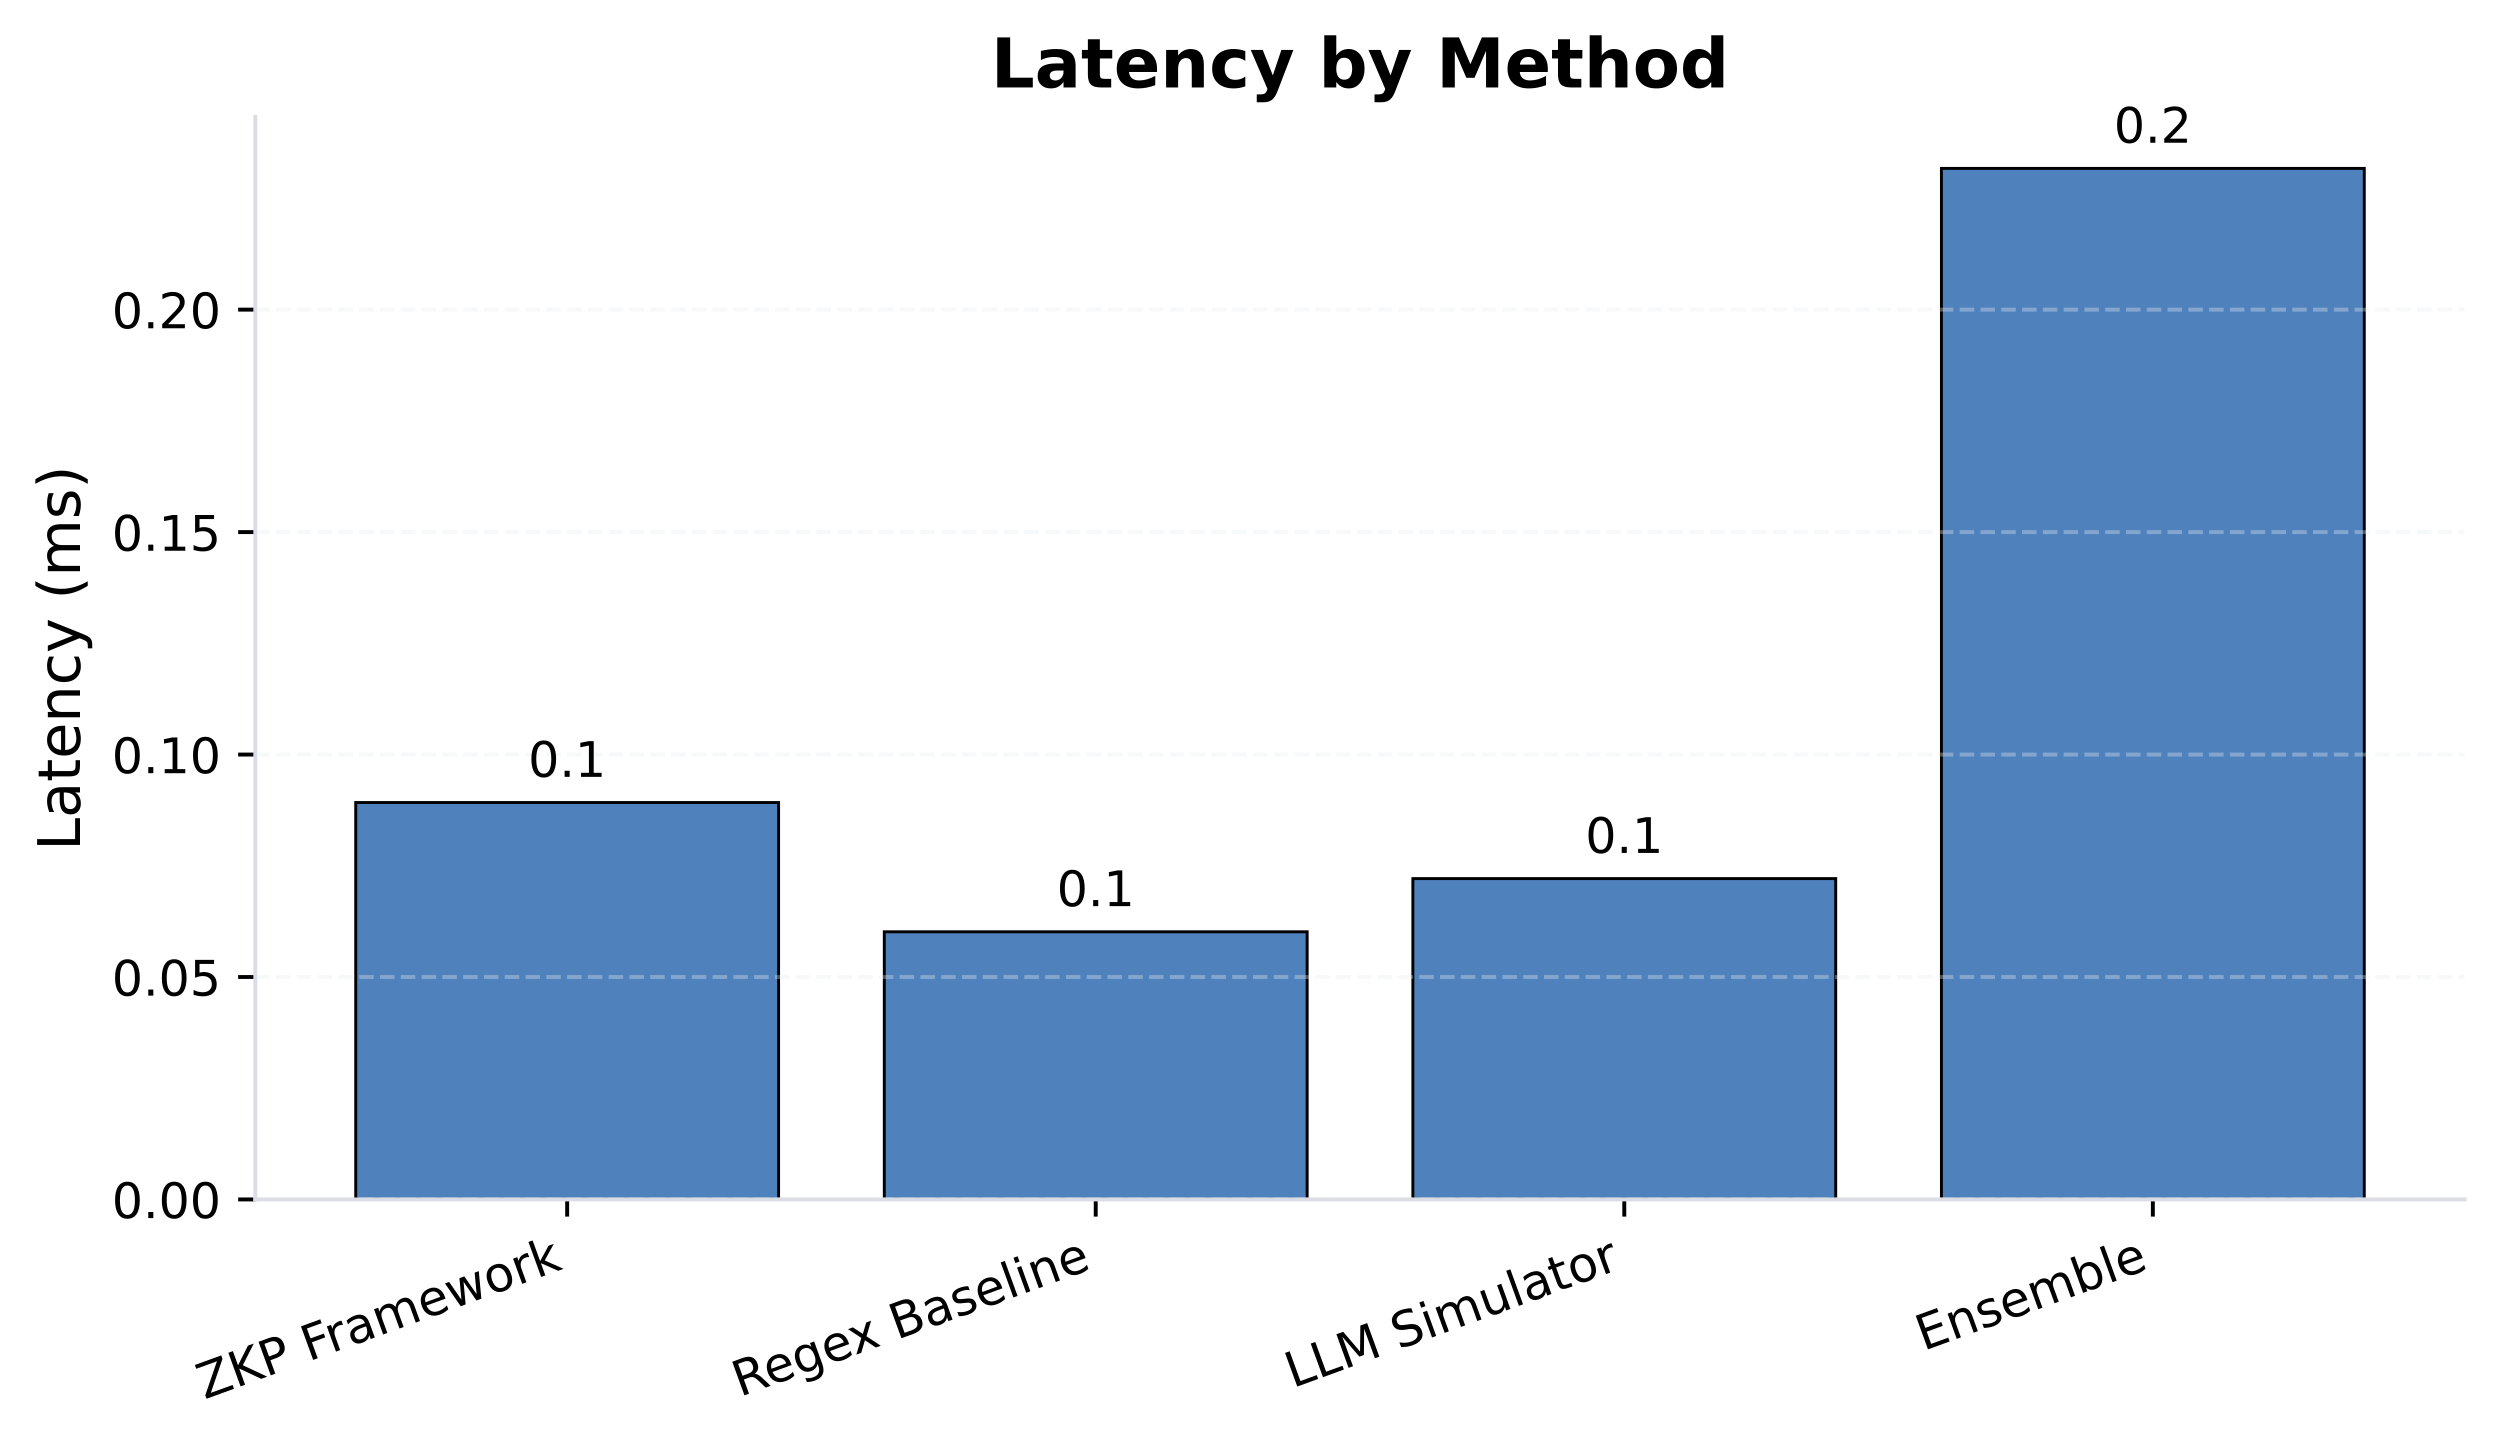
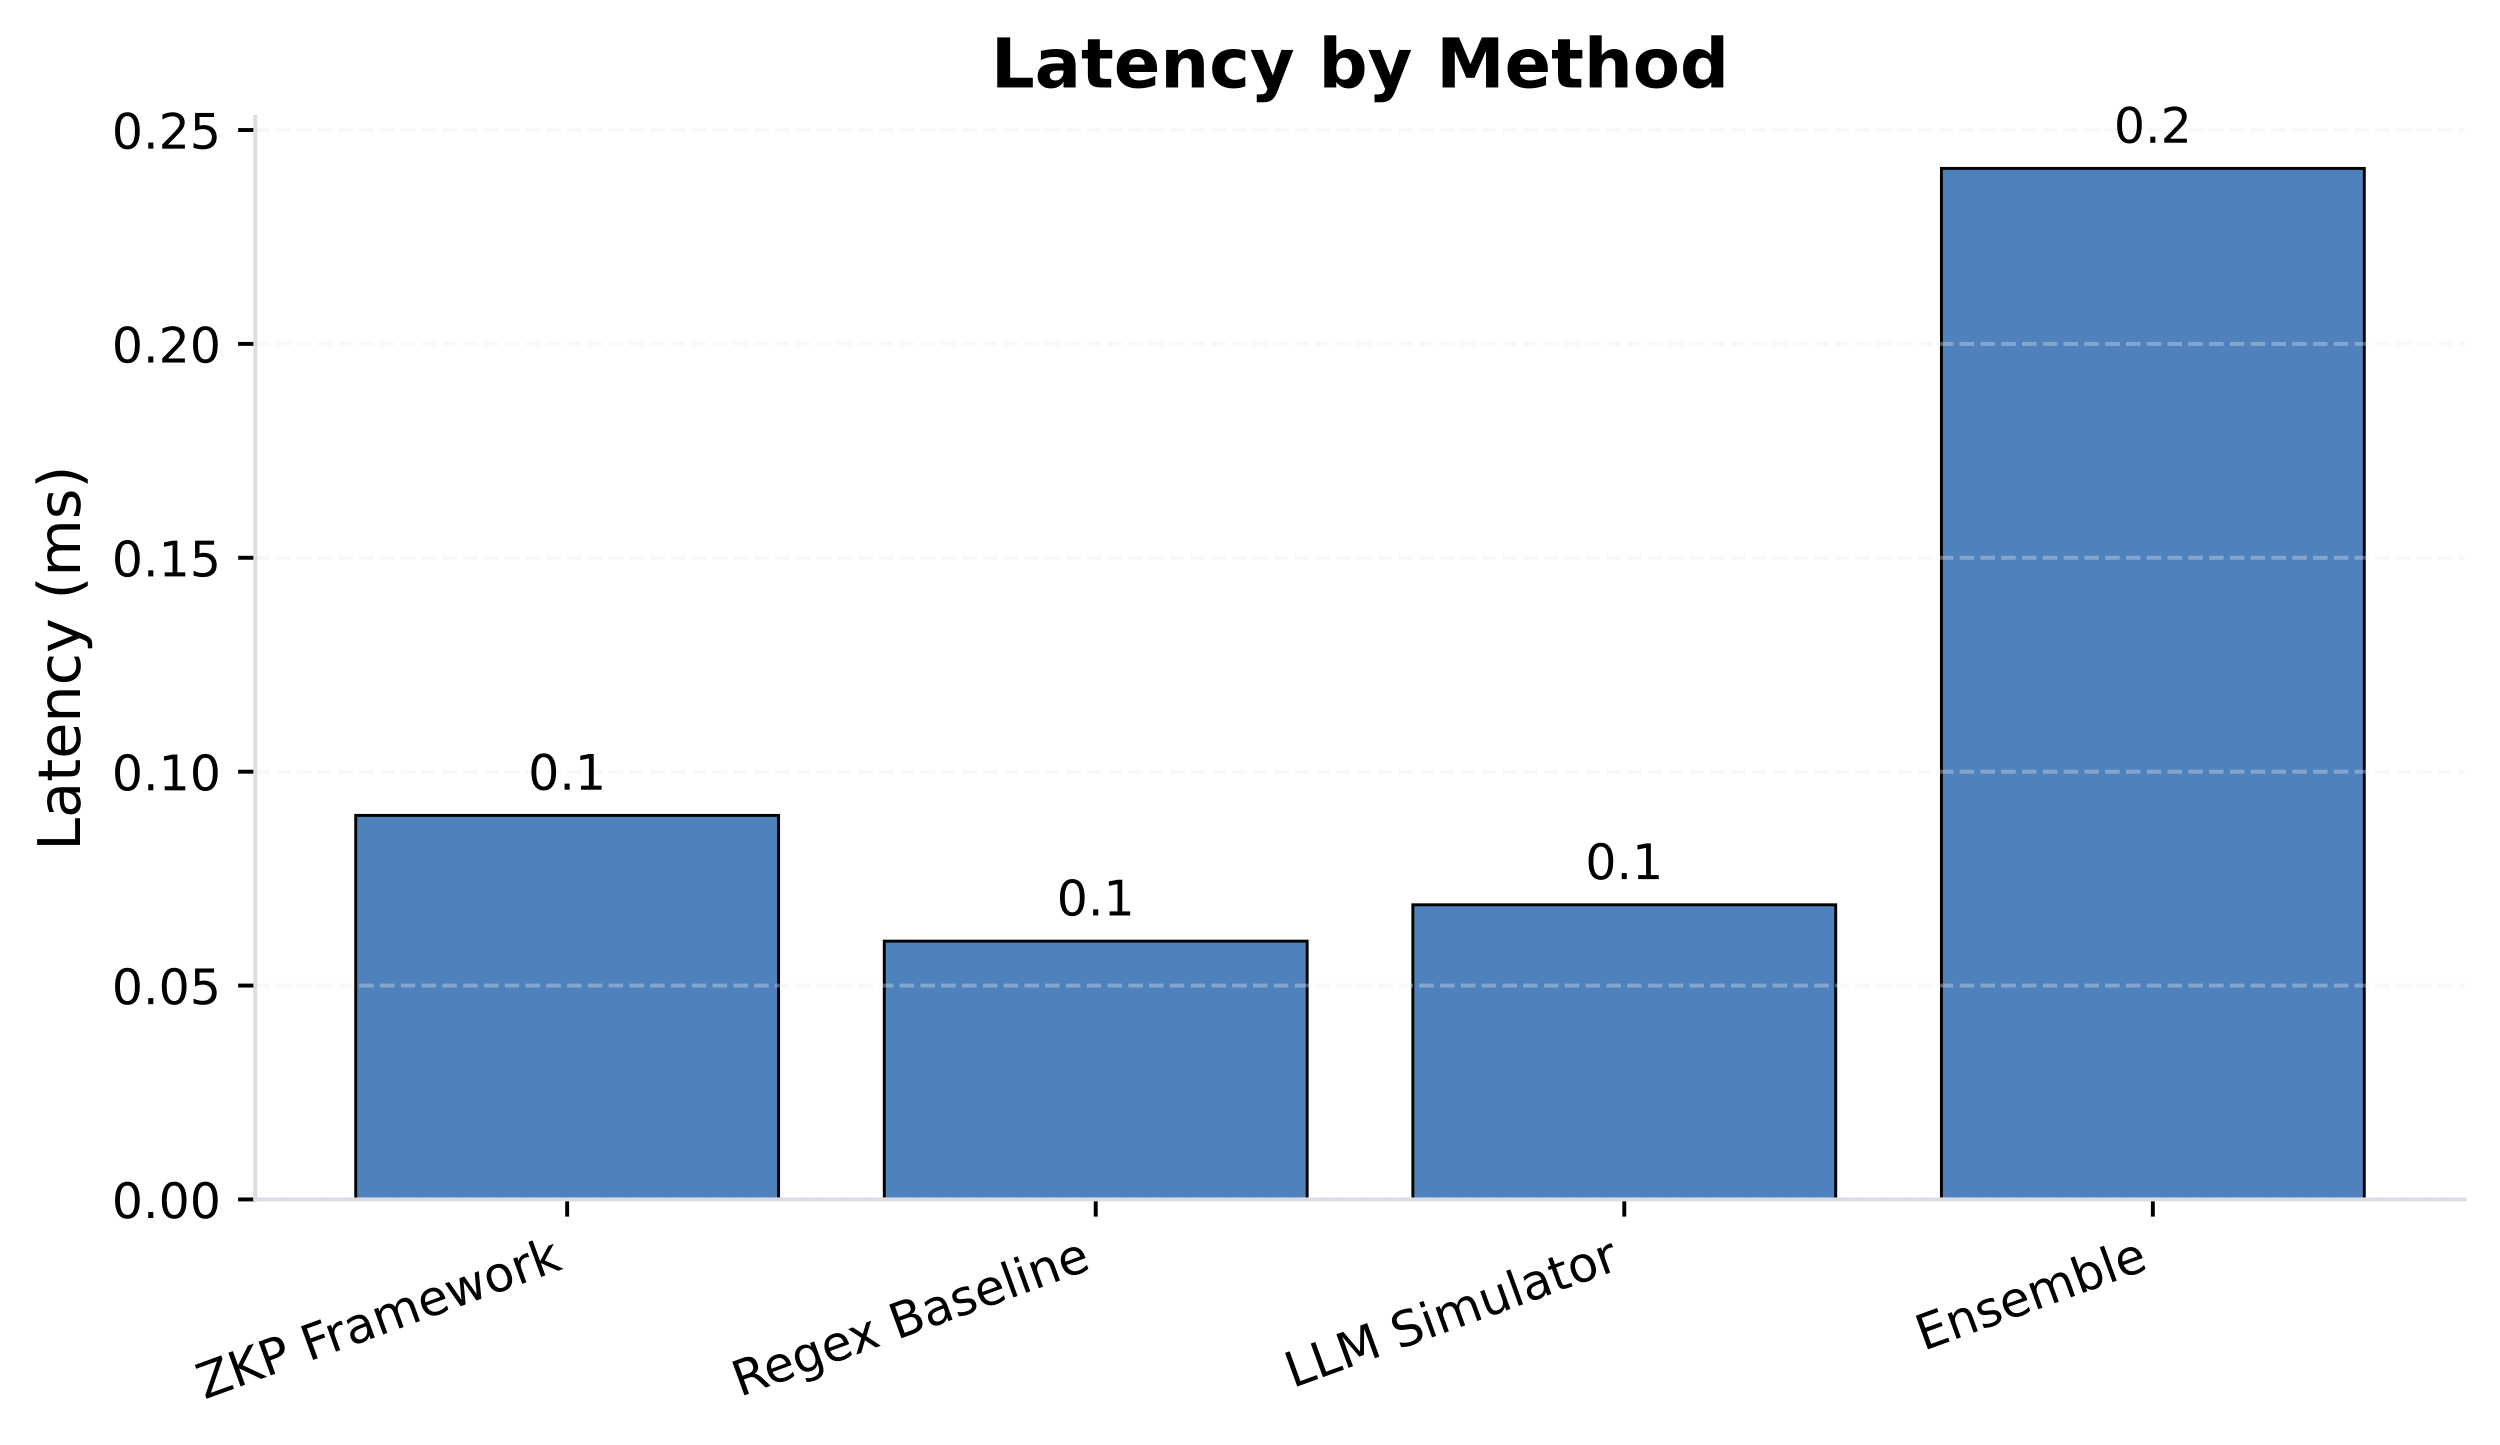
<svg xmlns="http://www.w3.org/2000/svg" xmlns:xlink="http://www.w3.org/1999/xlink" width="509.979pt" height="294.641pt" viewBox="0 0 509.979 294.641" version="1.1">
  <defs>
    <style type="text/css">*{stroke-linejoin: round; stroke-linecap: butt}</style>
  </defs>
  <g id="figure_1">
    <g id="patch_1">
      <path d="M 0 294.641  L 509.979 294.641  L 509.979 0  L 0 0  L 0 294.641  z " style="fill: none" />
    </g>
    <g id="axes_1">
      <g id="patch_2">
        <path d="M 52.079 244.678  L 502.779 244.678  L 502.779 23.838  L 52.079 23.838  L 52.079 244.678  z " style="fill: none" />
      </g>
      <g id="patch_3">
-         <path d="M 72.566 244.678  L 158.824 244.678  L 158.824 163.704  L 72.566 163.704  z " clip-path="url(#p1ec0ed52e4)" style="fill: #4f81bd; stroke: #000000; stroke-width: 0.6; stroke-linejoin: miter" />
+         <path d="M 72.566 244.678  L 158.824 244.678  L 158.824 166.33  L 72.566 166.33  z " clip-path="url(#p572977633a)" style="fill: #4f81bd; stroke: #000000; stroke-width: 0.6; stroke-linejoin: miter" />
      </g>
      <g id="patch_4">
-         <path d="M 180.389 244.678  L 266.647 244.678  L 266.647 190.081  L 180.389 190.081  z " clip-path="url(#p1ec0ed52e4)" style="fill: #4f81bd; stroke: #000000; stroke-width: 0.6; stroke-linejoin: miter" />
+         <path d="M 180.389 244.678  L 266.647 244.678  L 266.647 191.979  L 180.389 191.979  z " clip-path="url(#p572977633a)" style="fill: #4f81bd; stroke: #000000; stroke-width: 0.6; stroke-linejoin: miter" />
      </g>
      <g id="patch_5">
-         <path d="M 288.212 244.678  L 374.47 244.678  L 374.47 179.226  L 288.212 179.226  z " clip-path="url(#p1ec0ed52e4)" style="fill: #4f81bd; stroke: #000000; stroke-width: 0.6; stroke-linejoin: miter" />
+         <path d="M 288.212 244.678  L 374.47 244.678  L 374.47 184.577  L 288.212 184.577  z " clip-path="url(#p572977633a)" style="fill: #4f81bd; stroke: #000000; stroke-width: 0.6; stroke-linejoin: miter" />
      </g>
      <g id="patch_6">
-         <path d="M 396.035 244.678  L 482.293 244.678  L 482.293 34.354  L 396.035 34.354  z " clip-path="url(#p1ec0ed52e4)" style="fill: #4f81bd; stroke: #000000; stroke-width: 0.6; stroke-linejoin: miter" />
+         <path d="M 396.035 244.678  L 482.293 244.678  L 482.293 34.354  L 396.035 34.354  z " clip-path="url(#p572977633a)" style="fill: #4f81bd; stroke: #000000; stroke-width: 0.6; stroke-linejoin: miter" />
      </g>
      <g id="matplotlib.axis_1">
        <g id="xtick_1">
          <g id="line2d_1">
            <defs>
-               <path id="m116b67412c" d="M 0 0  L 0 3.5  " style="stroke: #000000; stroke-width: 0.8" />
+               <path id="m89f0e93649" d="M 0 0  L 0 3.5  " style="stroke: #000000; stroke-width: 0.8" />
            </defs>
            <g>
-               <use xlink:href="#m116b67412c" x="115.695" y="244.678" style="stroke: #000000; stroke-width: 0.8" />
+               <use xlink:href="#m89f0e93649" x="115.695" y="244.678" style="stroke: #000000; stroke-width: 0.8" />
            </g>
          </g>
          <g id="text_1">
            <g transform="translate(41.71257 285.4866) rotate(-20) scale(0.1 -0.1)">
              <defs>
                <path id="DejaVuSans-5a" d="M 359 4666  L 4025 4666  L 4025 4184  L 1075 531  L 4097 531  L 4097 0  L 288 0  L 288 481  L 3238 4134  L 359 4134  L 359 4666  z " transform="scale(0.015625)" />
                <path id="DejaVuSans-4b" d="M 628 4666  L 1259 4666  L 1259 2694  L 3353 4666  L 4166 4666  L 1850 2491  L 4331 0  L 3500 0  L 1259 2247  L 1259 0  L 628 0  L 628 4666  z " transform="scale(0.015625)" />
                <path id="DejaVuSans-50" d="M 1259 4147  L 1259 2394  L 2053 2394  Q 2494 2394 2734 2622  Q 2975 2850 2975 3272  Q 2975 3691 2734 3919  Q 2494 4147 2053 4147  L 1259 4147  z M 628 4666  L 2053 4666  Q 2838 4666 3239 4311  Q 3641 3956 3641 3272  Q 3641 2581 3239 2228  Q 2838 1875 2053 1875  L 1259 1875  L 1259 0  L 628 0  L 628 4666  z " transform="scale(0.015625)" />
                <path id="DejaVuSans-20" transform="scale(0.015625)" />
                <path id="DejaVuSans-46" d="M 628 4666  L 3309 4666  L 3309 4134  L 1259 4134  L 1259 2759  L 3109 2759  L 3109 2228  L 1259 2228  L 1259 0  L 628 0  L 628 4666  z " transform="scale(0.015625)" />
                <path id="DejaVuSans-72" d="M 2631 2963  Q 2534 3019 2420 3045  Q 2306 3072 2169 3072  Q 1681 3072 1420 2755  Q 1159 2438 1159 1844  L 1159 0  L 581 0  L 581 3500  L 1159 3500  L 1159 2956  Q 1341 3275 1631 3429  Q 1922 3584 2338 3584  Q 2397 3584 2469 3576  Q 2541 3569 2628 3553  L 2631 2963  z " transform="scale(0.015625)" />
                <path id="DejaVuSans-61" d="M 2194 1759  Q 1497 1759 1228 1600  Q 959 1441 959 1056  Q 959 750 1161 570  Q 1363 391 1709 391  Q 2188 391 2477 730  Q 2766 1069 2766 1631  L 2766 1759  L 2194 1759  z M 3341 1997  L 3341 0  L 2766 0  L 2766 531  Q 2569 213 2275 61  Q 1981 -91 1556 -91  Q 1019 -91 701 211  Q 384 513 384 1019  Q 384 1609 779 1909  Q 1175 2209 1959 2209  L 2766 2209  L 2766 2266  Q 2766 2663 2505 2880  Q 2244 3097 1772 3097  Q 1472 3097 1187 3025  Q 903 2953 641 2809  L 641 3341  Q 956 3463 1253 3523  Q 1550 3584 1831 3584  Q 2591 3584 2966 3190  Q 3341 2797 3341 1997  z " transform="scale(0.015625)" />
                <path id="DejaVuSans-6d" d="M 3328 2828  Q 3544 3216 3844 3400  Q 4144 3584 4550 3584  Q 5097 3584 5394 3201  Q 5691 2819 5691 2113  L 5691 0  L 5113 0  L 5113 2094  Q 5113 2597 4934 2840  Q 4756 3084 4391 3084  Q 3944 3084 3684 2787  Q 3425 2491 3425 1978  L 3425 0  L 2847 0  L 2847 2094  Q 2847 2600 2669 2842  Q 2491 3084 2119 3084  Q 1678 3084 1418 2786  Q 1159 2488 1159 1978  L 1159 0  L 581 0  L 581 3500  L 1159 3500  L 1159 2956  Q 1356 3278 1631 3431  Q 1906 3584 2284 3584  Q 2666 3584 2933 3390  Q 3200 3197 3328 2828  z " transform="scale(0.015625)" />
                <path id="DejaVuSans-65" d="M 3597 1894  L 3597 1613  L 953 1613  Q 991 1019 1311 708  Q 1631 397 2203 397  Q 2534 397 2845 478  Q 3156 559 3463 722  L 3463 178  Q 3153 47 2828 -22  Q 2503 -91 2169 -91  Q 1331 -91 842 396  Q 353 884 353 1716  Q 353 2575 817 3079  Q 1281 3584 2069 3584  Q 2775 3584 3186 3129  Q 3597 2675 3597 1894  z M 3022 2063  Q 3016 2534 2758 2815  Q 2500 3097 2075 3097  Q 1594 3097 1305 2825  Q 1016 2553 972 2059  L 3022 2063  z " transform="scale(0.015625)" />
                <path id="DejaVuSans-77" d="M 269 3500  L 844 3500  L 1563 769  L 2278 3500  L 2956 3500  L 3675 769  L 4391 3500  L 4966 3500  L 4050 0  L 3372 0  L 2619 2869  L 1863 0  L 1184 0  L 269 3500  z " transform="scale(0.015625)" />
                <path id="DejaVuSans-6f" d="M 1959 3097  Q 1497 3097 1228 2736  Q 959 2375 959 1747  Q 959 1119 1226 758  Q 1494 397 1959 397  Q 2419 397 2687 759  Q 2956 1122 2956 1747  Q 2956 2369 2687 2733  Q 2419 3097 1959 3097  z M 1959 3584  Q 2709 3584 3137 3096  Q 3566 2609 3566 1747  Q 3566 888 3137 398  Q 2709 -91 1959 -91  Q 1206 -91 779 398  Q 353 888 353 1747  Q 353 2609 779 3096  Q 1206 3584 1959 3584  z " transform="scale(0.015625)" />
                <path id="DejaVuSans-6b" d="M 581 4863  L 1159 4863  L 1159 1991  L 2875 3500  L 3609 3500  L 1753 1863  L 3688 0  L 2938 0  L 1159 1709  L 1159 0  L 581 0  L 581 4863  z " transform="scale(0.015625)" />
              </defs>
              <use xlink:href="#DejaVuSans-5a" />
              <use xlink:href="#DejaVuSans-4b" transform="translate(68.50586 0)" />
              <use xlink:href="#DejaVuSans-50" transform="translate(134.082 0)" />
              <use xlink:href="#DejaVuSans-20" transform="translate(194.3848 0)" />
              <use xlink:href="#DejaVuSans-46" transform="translate(226.1719 0)" />
              <use xlink:href="#DejaVuSans-72" transform="translate(276.4414 0)" />
              <use xlink:href="#DejaVuSans-61" transform="translate(317.5547 0)" />
              <use xlink:href="#DejaVuSans-6d" transform="translate(378.834 0)" />
              <use xlink:href="#DejaVuSans-65" transform="translate(476.2461 0)" />
              <use xlink:href="#DejaVuSans-77" transform="translate(537.7695 0)" />
              <use xlink:href="#DejaVuSans-6f" transform="translate(619.5566 0)" />
              <use xlink:href="#DejaVuSans-72" transform="translate(680.7383 0)" />
              <use xlink:href="#DejaVuSans-6b" transform="translate(721.8516 0)" />
            </g>
          </g>
        </g>
        <g id="xtick_2">
          <g id="line2d_2">
            <g>
-               <use xlink:href="#m116b67412c" x="223.518" y="244.678" style="stroke: #000000; stroke-width: 0.8" />
+               <use xlink:href="#m89f0e93649" x="223.518" y="244.678" style="stroke: #000000; stroke-width: 0.8" />
            </g>
          </g>
          <g id="text_2">
            <g transform="translate(150.9451 284.9735) rotate(-20) scale(0.1 -0.1)">
              <defs>
                <path id="DejaVuSans-52" d="M 2841 2188  Q 3044 2119 3236 1894  Q 3428 1669 3622 1275  L 4263 0  L 3584 0  L 2988 1197  Q 2756 1666 2539 1819  Q 2322 1972 1947 1972  L 1259 1972  L 1259 0  L 628 0  L 628 4666  L 2053 4666  Q 2853 4666 3247 4331  Q 3641 3997 3641 3322  Q 3641 2881 3436 2590  Q 3231 2300 2841 2188  z M 1259 4147  L 1259 2491  L 2053 2491  Q 2509 2491 2742 2702  Q 2975 2913 2975 3322  Q 2975 3731 2742 3939  Q 2509 4147 2053 4147  L 1259 4147  z " transform="scale(0.015625)" />
                <path id="DejaVuSans-67" d="M 2906 1791  Q 2906 2416 2648 2759  Q 2391 3103 1925 3103  Q 1463 3103 1205 2759  Q 947 2416 947 1791  Q 947 1169 1205 825  Q 1463 481 1925 481  Q 2391 481 2648 825  Q 2906 1169 2906 1791  z M 3481 434  Q 3481 -459 3084 -895  Q 2688 -1331 1869 -1331  Q 1566 -1331 1297 -1286  Q 1028 -1241 775 -1147  L 775 -588  Q 1028 -725 1275 -790  Q 1522 -856 1778 -856  Q 2344 -856 2625 -561  Q 2906 -266 2906 331  L 2906 616  Q 2728 306 2450 153  Q 2172 0 1784 0  Q 1141 0 747 490  Q 353 981 353 1791  Q 353 2603 747 3093  Q 1141 3584 1784 3584  Q 2172 3584 2450 3431  Q 2728 3278 2906 2969  L 2906 3500  L 3481 3500  L 3481 434  z " transform="scale(0.015625)" />
                <path id="DejaVuSans-78" d="M 3513 3500  L 2247 1797  L 3578 0  L 2900 0  L 1881 1375  L 863 0  L 184 0  L 1544 1831  L 300 3500  L 978 3500  L 1906 2253  L 2834 3500  L 3513 3500  z " transform="scale(0.015625)" />
                <path id="DejaVuSans-42" d="M 1259 2228  L 1259 519  L 2272 519  Q 2781 519 3026 730  Q 3272 941 3272 1375  Q 3272 1813 3026 2020  Q 2781 2228 2272 2228  L 1259 2228  z M 1259 4147  L 1259 2741  L 2194 2741  Q 2656 2741 2882 2914  Q 3109 3088 3109 3444  Q 3109 3797 2882 3972  Q 2656 4147 2194 4147  L 1259 4147  z M 628 4666  L 2241 4666  Q 2963 4666 3353 4366  Q 3744 4066 3744 3513  Q 3744 3084 3544 2831  Q 3344 2578 2956 2516  Q 3422 2416 3680 2098  Q 3938 1781 3938 1306  Q 3938 681 3513 340  Q 3088 0 2303 0  L 628 0  L 628 4666  z " transform="scale(0.015625)" />
                <path id="DejaVuSans-73" d="M 2834 3397  L 2834 2853  Q 2591 2978 2328 3040  Q 2066 3103 1784 3103  Q 1356 3103 1142 2972  Q 928 2841 928 2578  Q 928 2378 1081 2264  Q 1234 2150 1697 2047  L 1894 2003  Q 2506 1872 2764 1633  Q 3022 1394 3022 966  Q 3022 478 2636 193  Q 2250 -91 1575 -91  Q 1294 -91 989 -36  Q 684 19 347 128  L 347 722  Q 666 556 975 473  Q 1284 391 1588 391  Q 1994 391 2212 530  Q 2431 669 2431 922  Q 2431 1156 2273 1281  Q 2116 1406 1581 1522  L 1381 1569  Q 847 1681 609 1914  Q 372 2147 372 2553  Q 372 3047 722 3315  Q 1072 3584 1716 3584  Q 2034 3584 2315 3537  Q 2597 3491 2834 3397  z " transform="scale(0.015625)" />
                <path id="DejaVuSans-6c" d="M 603 4863  L 1178 4863  L 1178 0  L 603 0  L 603 4863  z " transform="scale(0.015625)" />
                <path id="DejaVuSans-69" d="M 603 3500  L 1178 3500  L 1178 0  L 603 0  L 603 3500  z M 603 4863  L 1178 4863  L 1178 4134  L 603 4134  L 603 4863  z " transform="scale(0.015625)" />
                <path id="DejaVuSans-6e" d="M 3513 2113  L 3513 0  L 2938 0  L 2938 2094  Q 2938 2591 2744 2837  Q 2550 3084 2163 3084  Q 1697 3084 1428 2787  Q 1159 2491 1159 1978  L 1159 0  L 581 0  L 581 3500  L 1159 3500  L 1159 2956  Q 1366 3272 1645 3428  Q 1925 3584 2291 3584  Q 2894 3584 3203 3211  Q 3513 2838 3513 2113  z " transform="scale(0.015625)" />
              </defs>
              <use xlink:href="#DejaVuSans-52" />
              <use xlink:href="#DejaVuSans-65" transform="translate(64.98242 0)" />
              <use xlink:href="#DejaVuSans-67" transform="translate(126.5059 0)" />
              <use xlink:href="#DejaVuSans-65" transform="translate(189.9824 0)" />
              <use xlink:href="#DejaVuSans-78" transform="translate(249.7559 0)" />
              <use xlink:href="#DejaVuSans-20" transform="translate(308.9355 0)" />
              <use xlink:href="#DejaVuSans-42" transform="translate(340.7227 0)" />
              <use xlink:href="#DejaVuSans-61" transform="translate(409.3262 0)" />
              <use xlink:href="#DejaVuSans-73" transform="translate(470.6055 0)" />
              <use xlink:href="#DejaVuSans-65" transform="translate(522.7051 0)" />
              <use xlink:href="#DejaVuSans-6c" transform="translate(584.2285 0)" />
              <use xlink:href="#DejaVuSans-69" transform="translate(612.0117 0)" />
              <use xlink:href="#DejaVuSans-6e" transform="translate(639.7949 0)" />
              <use xlink:href="#DejaVuSans-65" transform="translate(703.1738 0)" />
            </g>
          </g>
        </g>
        <g id="xtick_3">
          <g id="line2d_3">
            <g>
-               <use xlink:href="#m116b67412c" x="331.341" y="244.678" style="stroke: #000000; stroke-width: 0.8" />
+               <use xlink:href="#m89f0e93649" x="331.341" y="244.678" style="stroke: #000000; stroke-width: 0.8" />
            </g>
          </g>
          <g id="text_3">
            <g transform="translate(263.7132 283.1737) rotate(-20) scale(0.1 -0.1)">
              <defs>
                <path id="DejaVuSans-4c" d="M 628 4666  L 1259 4666  L 1259 531  L 3531 531  L 3531 0  L 628 0  L 628 4666  z " transform="scale(0.015625)" />
                <path id="DejaVuSans-4d" d="M 628 4666  L 1569 4666  L 2759 1491  L 3956 4666  L 4897 4666  L 4897 0  L 4281 0  L 4281 4097  L 3078 897  L 2444 897  L 1241 4097  L 1241 0  L 628 0  L 628 4666  z " transform="scale(0.015625)" />
                <path id="DejaVuSans-53" d="M 3425 4513  L 3425 3897  Q 3066 4069 2747 4153  Q 2428 4238 2131 4238  Q 1616 4238 1336 4038  Q 1056 3838 1056 3469  Q 1056 3159 1242 3001  Q 1428 2844 1947 2747  L 2328 2669  Q 3034 2534 3370 2195  Q 3706 1856 3706 1288  Q 3706 609 3251 259  Q 2797 -91 1919 -91  Q 1588 -91 1214 -16  Q 841 59 441 206  L 441 856  Q 825 641 1194 531  Q 1563 422 1919 422  Q 2459 422 2753 634  Q 3047 847 3047 1241  Q 3047 1584 2836 1778  Q 2625 1972 2144 2069  L 1759 2144  Q 1053 2284 737 2584  Q 422 2884 422 3419  Q 422 4038 858 4394  Q 1294 4750 2059 4750  Q 2388 4750 2728 4690  Q 3069 4631 3425 4513  z " transform="scale(0.015625)" />
                <path id="DejaVuSans-75" d="M 544 1381  L 544 3500  L 1119 3500  L 1119 1403  Q 1119 906 1312 657  Q 1506 409 1894 409  Q 2359 409 2629 706  Q 2900 1003 2900 1516  L 2900 3500  L 3475 3500  L 3475 0  L 2900 0  L 2900 538  Q 2691 219 2414 64  Q 2138 -91 1772 -91  Q 1169 -91 856 284  Q 544 659 544 1381  z M 1991 3584  L 1991 3584  z " transform="scale(0.015625)" />
                <path id="DejaVuSans-74" d="M 1172 4494  L 1172 3500  L 2356 3500  L 2356 3053  L 1172 3053  L 1172 1153  Q 1172 725 1289 603  Q 1406 481 1766 481  L 2356 481  L 2356 0  L 1766 0  Q 1100 0 847 248  Q 594 497 594 1153  L 594 3053  L 172 3053  L 172 3500  L 594 3500  L 594 4494  L 1172 4494  z " transform="scale(0.015625)" />
              </defs>
              <use xlink:href="#DejaVuSans-4c" />
              <use xlink:href="#DejaVuSans-4c" transform="translate(55.71289 0)" />
              <use xlink:href="#DejaVuSans-4d" transform="translate(111.4258 0)" />
              <use xlink:href="#DejaVuSans-20" transform="translate(197.7051 0)" />
              <use xlink:href="#DejaVuSans-53" transform="translate(229.4922 0)" />
              <use xlink:href="#DejaVuSans-69" transform="translate(292.9688 0)" />
              <use xlink:href="#DejaVuSans-6d" transform="translate(320.752 0)" />
              <use xlink:href="#DejaVuSans-75" transform="translate(418.1641 0)" />
              <use xlink:href="#DejaVuSans-6c" transform="translate(481.543 0)" />
              <use xlink:href="#DejaVuSans-61" transform="translate(509.3262 0)" />
              <use xlink:href="#DejaVuSans-74" transform="translate(570.6055 0)" />
              <use xlink:href="#DejaVuSans-6f" transform="translate(609.8145 0)" />
              <use xlink:href="#DejaVuSans-72" transform="translate(670.9961 0)" />
            </g>
          </g>
        </g>
        <g id="xtick_4">
          <g id="line2d_4">
            <g>
-               <use xlink:href="#m116b67412c" x="439.164" y="244.678" style="stroke: #000000; stroke-width: 0.8" />
+               <use xlink:href="#m89f0e93649" x="439.164" y="244.678" style="stroke: #000000; stroke-width: 0.8" />
            </g>
          </g>
          <g id="text_4">
            <g transform="translate(392.3709 275.5904) rotate(-20) scale(0.1 -0.1)">
              <defs>
                <path id="DejaVuSans-45" d="M 628 4666  L 3578 4666  L 3578 4134  L 1259 4134  L 1259 2753  L 3481 2753  L 3481 2222  L 1259 2222  L 1259 531  L 3634 531  L 3634 0  L 628 0  L 628 4666  z " transform="scale(0.015625)" />
                <path id="DejaVuSans-62" d="M 3116 1747  Q 3116 2381 2855 2742  Q 2594 3103 2138 3103  Q 1681 3103 1420 2742  Q 1159 2381 1159 1747  Q 1159 1113 1420 752  Q 1681 391 2138 391  Q 2594 391 2855 752  Q 3116 1113 3116 1747  z M 1159 2969  Q 1341 3281 1617 3432  Q 1894 3584 2278 3584  Q 2916 3584 3314 3078  Q 3713 2572 3713 1747  Q 3713 922 3314 415  Q 2916 -91 2278 -91  Q 1894 -91 1617 61  Q 1341 213 1159 525  L 1159 0  L 581 0  L 581 4863  L 1159 4863  L 1159 2969  z " transform="scale(0.015625)" />
              </defs>
              <use xlink:href="#DejaVuSans-45" />
              <use xlink:href="#DejaVuSans-6e" transform="translate(63.18359 0)" />
              <use xlink:href="#DejaVuSans-73" transform="translate(126.5625 0)" />
              <use xlink:href="#DejaVuSans-65" transform="translate(178.6621 0)" />
              <use xlink:href="#DejaVuSans-6d" transform="translate(240.1855 0)" />
              <use xlink:href="#DejaVuSans-62" transform="translate(337.5977 0)" />
              <use xlink:href="#DejaVuSans-6c" transform="translate(401.0742 0)" />
              <use xlink:href="#DejaVuSans-65" transform="translate(428.8574 0)" />
            </g>
          </g>
        </g>
      </g>
      <g id="matplotlib.axis_2">
        <g id="ytick_1">
          <g id="line2d_5">
-             <path d="M 52.079 244.678  L 502.779 244.678  " clip-path="url(#p1ec0ed52e4)" style="fill: none; stroke-dasharray: 2.96,1.28; stroke-dashoffset: 0; stroke: #e9ecef; stroke-opacity: 0.35; stroke-width: 0.8" />
+             <path d="M 52.079 244.678  L 502.779 244.678  " clip-path="url(#p572977633a)" style="fill: none; stroke-dasharray: 2.96,1.28; stroke-dashoffset: 0; stroke: #e9ecef; stroke-opacity: 0.35; stroke-width: 0.8" />
          </g>
          <g id="line2d_6">
            <defs>
-               <path id="me74900c828" d="M 0 0  L -3.5 0  " style="stroke: #000000; stroke-width: 0.8" />
+               <path id="m86ac11dab7" d="M 0 0  L -3.5 0  " style="stroke: #000000; stroke-width: 0.8" />
            </defs>
            <g>
-               <use xlink:href="#me74900c828" x="52.079" y="244.678" style="stroke: #000000; stroke-width: 0.8" />
+               <use xlink:href="#m86ac11dab7" x="52.079" y="244.678" style="stroke: #000000; stroke-width: 0.8" />
            </g>
          </g>
          <g id="text_5">
            <g transform="translate(22.81375 248.4771) scale(0.1 -0.1)">
              <defs>
                <path id="DejaVuSans-30" d="M 2034 4250  Q 1547 4250 1301 3770  Q 1056 3291 1056 2328  Q 1056 1369 1301 889  Q 1547 409 2034 409  Q 2525 409 2770 889  Q 3016 1369 3016 2328  Q 3016 3291 2770 3770  Q 2525 4250 2034 4250  z M 2034 4750  Q 2819 4750 3233 4129  Q 3647 3509 3647 2328  Q 3647 1150 3233 529  Q 2819 -91 2034 -91  Q 1250 -91 836 529  Q 422 1150 422 2328  Q 422 3509 836 4129  Q 1250 4750 2034 4750  z " transform="scale(0.015625)" />
                <path id="DejaVuSans-2e" d="M 684 794  L 1344 794  L 1344 0  L 684 0  L 684 794  z " transform="scale(0.015625)" />
              </defs>
              <use xlink:href="#DejaVuSans-30" />
              <use xlink:href="#DejaVuSans-2e" transform="translate(63.62305 0)" />
              <use xlink:href="#DejaVuSans-30" transform="translate(95.41016 0)" />
              <use xlink:href="#DejaVuSans-30" transform="translate(159.0332 0)" />
            </g>
          </g>
        </g>
        <g id="ytick_2">
          <g id="line2d_7">
-             <path d="M 52.079 199.3  L 502.779 199.3  " clip-path="url(#p1ec0ed52e4)" style="fill: none; stroke-dasharray: 2.96,1.28; stroke-dashoffset: 0; stroke: #e9ecef; stroke-opacity: 0.35; stroke-width: 0.8" />
+             <path d="M 52.079 201.047  L 502.779 201.047  " clip-path="url(#p572977633a)" style="fill: none; stroke-dasharray: 2.96,1.28; stroke-dashoffset: 0; stroke: #e9ecef; stroke-opacity: 0.35; stroke-width: 0.8" />
          </g>
          <g id="line2d_8">
            <g>
-               <use xlink:href="#me74900c828" x="52.079" y="199.3" style="stroke: #000000; stroke-width: 0.8" />
+               <use xlink:href="#m86ac11dab7" x="52.079" y="201.047" style="stroke: #000000; stroke-width: 0.8" />
            </g>
          </g>
          <g id="text_6">
-             <g transform="translate(22.81375 203.0994) scale(0.1 -0.1)">
+             <g transform="translate(22.81375 204.8461) scale(0.1 -0.1)">
              <defs>
                <path id="DejaVuSans-35" d="M 691 4666  L 3169 4666  L 3169 4134  L 1269 4134  L 1269 2991  Q 1406 3038 1543 3061  Q 1681 3084 1819 3084  Q 2600 3084 3056 2656  Q 3513 2228 3513 1497  Q 3513 744 3044 326  Q 2575 -91 1722 -91  Q 1428 -91 1123 -41  Q 819 9 494 109  L 494 744  Q 775 591 1075 516  Q 1375 441 1709 441  Q 2250 441 2565 725  Q 2881 1009 2881 1497  Q 2881 1984 2565 2268  Q 2250 2553 1709 2553  Q 1456 2553 1204 2497  Q 953 2441 691 2322  L 691 4666  z " transform="scale(0.015625)" />
              </defs>
              <use xlink:href="#DejaVuSans-30" />
              <use xlink:href="#DejaVuSans-2e" transform="translate(63.62305 0)" />
              <use xlink:href="#DejaVuSans-30" transform="translate(95.41016 0)" />
              <use xlink:href="#DejaVuSans-35" transform="translate(159.0332 0)" />
            </g>
          </g>
        </g>
        <g id="ytick_3">
          <g id="line2d_9">
-             <path d="M 52.079 153.922  L 502.779 153.922  " clip-path="url(#p1ec0ed52e4)" style="fill: none; stroke-dasharray: 2.96,1.28; stroke-dashoffset: 0; stroke: #e9ecef; stroke-opacity: 0.35; stroke-width: 0.8" />
+             <path d="M 52.079 157.416  L 502.779 157.416  " clip-path="url(#p572977633a)" style="fill: none; stroke-dasharray: 2.96,1.28; stroke-dashoffset: 0; stroke: #e9ecef; stroke-opacity: 0.35; stroke-width: 0.8" />
          </g>
          <g id="line2d_10">
            <g>
-               <use xlink:href="#me74900c828" x="52.079" y="153.922" style="stroke: #000000; stroke-width: 0.8" />
+               <use xlink:href="#m86ac11dab7" x="52.079" y="157.416" style="stroke: #000000; stroke-width: 0.8" />
            </g>
          </g>
          <g id="text_7">
-             <g transform="translate(22.81375 157.7217) scale(0.1 -0.1)">
+             <g transform="translate(22.81375 161.2151) scale(0.1 -0.1)">
              <defs>
                <path id="DejaVuSans-31" d="M 794 531  L 1825 531  L 1825 4091  L 703 3866  L 703 4441  L 1819 4666  L 2450 4666  L 2450 531  L 3481 531  L 3481 0  L 794 0  L 794 531  z " transform="scale(0.015625)" />
              </defs>
              <use xlink:href="#DejaVuSans-30" />
              <use xlink:href="#DejaVuSans-2e" transform="translate(63.62305 0)" />
              <use xlink:href="#DejaVuSans-31" transform="translate(95.41016 0)" />
              <use xlink:href="#DejaVuSans-30" transform="translate(159.0332 0)" />
            </g>
          </g>
        </g>
        <g id="ytick_4">
          <g id="line2d_11">
-             <path d="M 52.079 108.545  L 502.779 108.545  " clip-path="url(#p1ec0ed52e4)" style="fill: none; stroke-dasharray: 2.96,1.28; stroke-dashoffset: 0; stroke: #e9ecef; stroke-opacity: 0.35; stroke-width: 0.8" />
+             <path d="M 52.079 113.785  L 502.779 113.785  " clip-path="url(#p572977633a)" style="fill: none; stroke-dasharray: 2.96,1.28; stroke-dashoffset: 0; stroke: #e9ecef; stroke-opacity: 0.35; stroke-width: 0.8" />
          </g>
          <g id="line2d_12">
            <g>
-               <use xlink:href="#me74900c828" x="52.079" y="108.545" style="stroke: #000000; stroke-width: 0.8" />
+               <use xlink:href="#m86ac11dab7" x="52.079" y="113.785" style="stroke: #000000; stroke-width: 0.8" />
            </g>
          </g>
          <g id="text_8">
-             <g transform="translate(22.81375 112.344) scale(0.1 -0.1)">
+             <g transform="translate(22.81375 117.5841) scale(0.1 -0.1)">
              <use xlink:href="#DejaVuSans-30" />
              <use xlink:href="#DejaVuSans-2e" transform="translate(63.62305 0)" />
              <use xlink:href="#DejaVuSans-31" transform="translate(95.41016 0)" />
              <use xlink:href="#DejaVuSans-35" transform="translate(159.0332 0)" />
            </g>
          </g>
        </g>
        <g id="ytick_5">
          <g id="line2d_13">
-             <path d="M 52.079 63.167  L 502.779 63.167  " clip-path="url(#p1ec0ed52e4)" style="fill: none; stroke-dasharray: 2.96,1.28; stroke-dashoffset: 0; stroke: #e9ecef; stroke-opacity: 0.35; stroke-width: 0.8" />
+             <path d="M 52.079 70.154  L 502.779 70.154  " clip-path="url(#p572977633a)" style="fill: none; stroke-dasharray: 2.96,1.28; stroke-dashoffset: 0; stroke: #e9ecef; stroke-opacity: 0.35; stroke-width: 0.8" />
          </g>
          <g id="line2d_14">
            <g>
-               <use xlink:href="#me74900c828" x="52.079" y="63.167" style="stroke: #000000; stroke-width: 0.8" />
+               <use xlink:href="#m86ac11dab7" x="52.079" y="70.154" style="stroke: #000000; stroke-width: 0.8" />
            </g>
          </g>
          <g id="text_9">
-             <g transform="translate(22.81375 66.96628) scale(0.1 -0.1)">
+             <g transform="translate(22.81375 73.95314) scale(0.1 -0.1)">
              <defs>
                <path id="DejaVuSans-32" d="M 1228 531  L 3431 531  L 3431 0  L 469 0  L 469 531  Q 828 903 1448 1529  Q 2069 2156 2228 2338  Q 2531 2678 2651 2914  Q 2772 3150 2772 3378  Q 2772 3750 2511 3984  Q 2250 4219 1831 4219  Q 1534 4219 1204 4116  Q 875 4013 500 3803  L 500 4441  Q 881 4594 1212 4672  Q 1544 4750 1819 4750  Q 2544 4750 2975 4387  Q 3406 4025 3406 3419  Q 3406 3131 3298 2873  Q 3191 2616 2906 2266  Q 2828 2175 2409 1742  Q 1991 1309 1228 531  z " transform="scale(0.015625)" />
              </defs>
              <use xlink:href="#DejaVuSans-30" />
              <use xlink:href="#DejaVuSans-2e" transform="translate(63.62305 0)" />
              <use xlink:href="#DejaVuSans-32" transform="translate(95.41016 0)" />
              <use xlink:href="#DejaVuSans-30" transform="translate(159.0332 0)" />
            </g>
          </g>
        </g>
-         <g id="text_10">
+         <g id="ytick_6">
+           <g id="line2d_15">
+             <path d="M 52.079 26.523  L 502.779 26.523  " clip-path="url(#p572977633a)" style="fill: none; stroke-dasharray: 2.96,1.28; stroke-dashoffset: 0; stroke: #e9ecef; stroke-opacity: 0.35; stroke-width: 0.8" />
+           </g>
+           <g id="line2d_16">
+             <g>
+               <use xlink:href="#m86ac11dab7" x="52.079" y="26.523" style="stroke: #000000; stroke-width: 0.8" />
+             </g>
+           </g>
+           <g id="text_10">
+             <g transform="translate(22.81375 30.32215) scale(0.1 -0.1)">
+               <use xlink:href="#DejaVuSans-30" />
+               <use xlink:href="#DejaVuSans-2e" transform="translate(63.62305 0)" />
+               <use xlink:href="#DejaVuSans-32" transform="translate(95.41016 0)" />
+               <use xlink:href="#DejaVuSans-35" transform="translate(159.0332 0)" />
+             </g>
+           </g>
+         </g>
+         <g id="text_11">
          <g transform="translate(16.31812 173.5335) rotate(-90) scale(0.12 -0.12)">
            <defs>
              <path id="DejaVuSans-63" d="M 3122 3366  L 3122 2828  Q 2878 2963 2633 3030  Q 2388 3097 2138 3097  Q 1578 3097 1268 2742  Q 959 2388 959 1747  Q 959 1106 1268 751  Q 1578 397 2138 397  Q 2388 397 2633 464  Q 2878 531 3122 666  L 3122 134  Q 2881 22 2623 -34  Q 2366 -91 2075 -91  Q 1284 -91 818 406  Q 353 903 353 1747  Q 353 2603 823 3093  Q 1294 3584 2113 3584  Q 2378 3584 2631 3529  Q 2884 3475 3122 3366  z " transform="scale(0.015625)" />
              <path id="DejaVuSans-79" d="M 2059 -325  Q 1816 -950 1584 -1140  Q 1353 -1331 966 -1331  L 506 -1331  L 506 -850  L 844 -850  Q 1081 -850 1212 -737  Q 1344 -625 1503 -206  L 1606 56  L 191 3500  L 800 3500  L 1894 763  L 2988 3500  L 3597 3500  L 2059 -325  z " transform="scale(0.015625)" />
              <path id="DejaVuSans-28" d="M 1984 4856  Q 1566 4138 1362 3434  Q 1159 2731 1159 2009  Q 1159 1288 1364 580  Q 1569 -128 1984 -844  L 1484 -844  Q 1016 -109 783 600  Q 550 1309 550 2009  Q 550 2706 781 3412  Q 1013 4119 1484 4856  L 1984 4856  z " transform="scale(0.015625)" />
              <path id="DejaVuSans-29" d="M 513 4856  L 1013 4856  Q 1481 4119 1714 3412  Q 1947 2706 1947 2009  Q 1947 1309 1714 600  Q 1481 -109 1013 -844  L 513 -844  Q 928 -128 1133 580  Q 1338 1288 1338 2009  Q 1338 2731 1133 3434  Q 928 4138 513 4856  z " transform="scale(0.015625)" />
            </defs>
            <use xlink:href="#DejaVuSans-4c" />
            <use xlink:href="#DejaVuSans-61" transform="translate(55.71289 0)" />
            <use xlink:href="#DejaVuSans-74" transform="translate(116.9922 0)" />
            <use xlink:href="#DejaVuSans-65" transform="translate(156.2012 0)" />
            <use xlink:href="#DejaVuSans-6e" transform="translate(217.7246 0)" />
            <use xlink:href="#DejaVuSans-63" transform="translate(281.1035 0)" />
            <use xlink:href="#DejaVuSans-79" transform="translate(336.084 0)" />
            <use xlink:href="#DejaVuSans-20" transform="translate(395.2637 0)" />
            <use xlink:href="#DejaVuSans-28" transform="translate(427.0508 0)" />
            <use xlink:href="#DejaVuSans-6d" transform="translate(466.0645 0)" />
            <use xlink:href="#DejaVuSans-73" transform="translate(563.4766 0)" />
            <use xlink:href="#DejaVuSans-29" transform="translate(615.5762 0)" />
          </g>
        </g>
      </g>
      <g id="patch_7">
        <path d="M 52.079 244.678  L 52.079 23.838  " style="fill: none; stroke: #dadee4; stroke-width: 0.8; stroke-linejoin: miter; stroke-linecap: square" />
      </g>
      <g id="patch_8">
        <path d="M 52.079 244.678  L 502.779 244.678  " style="fill: none; stroke: #dadee4; stroke-width: 0.8; stroke-linejoin: miter; stroke-linecap: square" />
      </g>
-       <g id="text_11">
-         <g transform="translate(107.7434 158.4696) scale(0.1 -0.1)">
+       <g id="text_12">
+         <g transform="translate(107.7434 161.095) scale(0.1 -0.1)">
          <use xlink:href="#DejaVuSans-30" />
          <use xlink:href="#DejaVuSans-2e" transform="translate(63.62305 0)" />
          <use xlink:href="#DejaVuSans-31" transform="translate(95.41016 0)" />
        </g>
      </g>
-       <g id="text_12">
-         <g transform="translate(215.5663 184.8469) scale(0.1 -0.1)">
+       <g id="text_13">
+         <g transform="translate(215.5663 186.7441) scale(0.1 -0.1)">
          <use xlink:href="#DejaVuSans-30" />
          <use xlink:href="#DejaVuSans-2e" transform="translate(63.62305 0)" />
          <use xlink:href="#DejaVuSans-31" transform="translate(95.41016 0)" />
        </g>
      </g>
-       <g id="text_13">
-         <g transform="translate(323.3893 173.991) scale(0.1 -0.1)">
+       <g id="text_14">
+         <g transform="translate(323.3893 179.342) scale(0.1 -0.1)">
          <use xlink:href="#DejaVuSans-30" />
          <use xlink:href="#DejaVuSans-2e" transform="translate(63.62305 0)" />
          <use xlink:href="#DejaVuSans-31" transform="translate(95.41016 0)" />
        </g>
      </g>
-       <g id="text_14">
+       <g id="text_15">
        <g transform="translate(431.2123 29.11946) scale(0.1 -0.1)">
          <use xlink:href="#DejaVuSans-30" />
          <use xlink:href="#DejaVuSans-2e" transform="translate(63.62305 0)" />
          <use xlink:href="#DejaVuSans-32" transform="translate(95.41016 0)" />
        </g>
      </g>
-       <g id="text_15">
+       <g id="text_16">
        <g transform="translate(202.1455 17.83781) scale(0.14 -0.14)">
          <defs>
            <path id="DejaVuSans-Bold-4c" d="M 588 4666  L 1791 4666  L 1791 909  L 3903 909  L 3903 0  L 588 0  L 588 4666  z " transform="scale(0.015625)" />
            <path id="DejaVuSans-Bold-61" d="M 2106 1575  Q 1756 1575 1579 1456  Q 1403 1338 1403 1106  Q 1403 894 1545 773  Q 1688 653 1941 653  Q 2256 653 2472 879  Q 2688 1106 2688 1447  L 2688 1575  L 2106 1575  z M 3816 1997  L 3816 0  L 2688 0  L 2688 519  Q 2463 200 2181 54  Q 1900 -91 1497 -91  Q 953 -91 614 226  Q 275 544 275 1050  Q 275 1666 698 1953  Q 1122 2241 2028 2241  L 2688 2241  L 2688 2328  Q 2688 2594 2478 2717  Q 2269 2841 1825 2841  Q 1466 2841 1156 2769  Q 847 2697 581 2553  L 581 3406  Q 941 3494 1303 3539  Q 1666 3584 2028 3584  Q 2975 3584 3395 3211  Q 3816 2838 3816 1997  z " transform="scale(0.015625)" />
            <path id="DejaVuSans-Bold-74" d="M 1759 4494  L 1759 3500  L 2913 3500  L 2913 2700  L 1759 2700  L 1759 1216  Q 1759 972 1856 886  Q 1953 800 2241 800  L 2816 800  L 2816 0  L 1856 0  Q 1194 0 917 276  Q 641 553 641 1216  L 641 2700  L 84 2700  L 84 3500  L 641 3500  L 641 4494  L 1759 4494  z " transform="scale(0.015625)" />
            <path id="DejaVuSans-Bold-65" d="M 4031 1759  L 4031 1441  L 1416 1441  Q 1456 1047 1700 850  Q 1944 653 2381 653  Q 2734 653 3104 758  Q 3475 863 3866 1075  L 3866 213  Q 3469 63 3072 -14  Q 2675 -91 2278 -91  Q 1328 -91 801 392  Q 275 875 275 1747  Q 275 2603 792 3093  Q 1309 3584 2216 3584  Q 3041 3584 3536 3087  Q 4031 2591 4031 1759  z M 2881 2131  Q 2881 2450 2695 2645  Q 2509 2841 2209 2841  Q 1884 2841 1681 2658  Q 1478 2475 1428 2131  L 2881 2131  z " transform="scale(0.015625)" />
            <path id="DejaVuSans-Bold-6e" d="M 4056 2131  L 4056 0  L 2931 0  L 2931 347  L 2931 1631  Q 2931 2084 2911 2256  Q 2891 2428 2841 2509  Q 2775 2619 2662 2680  Q 2550 2741 2406 2741  Q 2056 2741 1856 2470  Q 1656 2200 1656 1722  L 1656 0  L 538 0  L 538 3500  L 1656 3500  L 1656 2988  Q 1909 3294 2193 3439  Q 2478 3584 2822 3584  Q 3428 3584 3742 3212  Q 4056 2841 4056 2131  z " transform="scale(0.015625)" />
            <path id="DejaVuSans-Bold-63" d="M 3366 3391  L 3366 2478  Q 3138 2634 2908 2709  Q 2678 2784 2431 2784  Q 1963 2784 1702 2511  Q 1441 2238 1441 1747  Q 1441 1256 1702 982  Q 1963 709 2431 709  Q 2694 709 2930 787  Q 3166 866 3366 1019  L 3366 103  Q 3103 6 2833 -42  Q 2563 -91 2291 -91  Q 1344 -91 809 395  Q 275 881 275 1747  Q 275 2613 809 3098  Q 1344 3584 2291 3584  Q 2566 3584 2833 3536  Q 3100 3488 3366 3391  z " transform="scale(0.015625)" />
            <path id="DejaVuSans-Bold-79" d="M 78 3500  L 1197 3500  L 2138 1125  L 2938 3500  L 4056 3500  L 2584 -331  Q 2363 -916 2067 -1148  Q 1772 -1381 1288 -1381  L 641 -1381  L 641 -647  L 991 -647  Q 1275 -647 1404 -556  Q 1534 -466 1606 -231  L 1638 -134  L 78 3500  z " transform="scale(0.015625)" />
            <path id="DejaVuSans-Bold-20" transform="scale(0.015625)" />
            <path id="DejaVuSans-Bold-62" d="M 2400 722  Q 2759 722 2948 984  Q 3138 1247 3138 1747  Q 3138 2247 2948 2509  Q 2759 2772 2400 2772  Q 2041 2772 1848 2508  Q 1656 2244 1656 1747  Q 1656 1250 1848 986  Q 2041 722 2400 722  z M 1656 2988  Q 1888 3294 2169 3439  Q 2450 3584 2816 3584  Q 3463 3584 3878 3070  Q 4294 2556 4294 1747  Q 4294 938 3878 423  Q 3463 -91 2816 -91  Q 2450 -91 2169 54  Q 1888 200 1656 506  L 1656 0  L 538 0  L 538 4863  L 1656 4863  L 1656 2988  z " transform="scale(0.015625)" />
            <path id="DejaVuSans-Bold-4d" d="M 588 4666  L 2119 4666  L 3181 2169  L 4250 4666  L 5778 4666  L 5778 0  L 4641 0  L 4641 3413  L 3566 897  L 2803 897  L 1728 3413  L 1728 0  L 588 0  L 588 4666  z " transform="scale(0.015625)" />
            <path id="DejaVuSans-Bold-68" d="M 4056 2131  L 4056 0  L 2931 0  L 2931 347  L 2931 1625  Q 2931 2084 2911 2256  Q 2891 2428 2841 2509  Q 2775 2619 2662 2680  Q 2550 2741 2406 2741  Q 2056 2741 1856 2470  Q 1656 2200 1656 1722  L 1656 0  L 538 0  L 538 4863  L 1656 4863  L 1656 2988  Q 1909 3294 2193 3439  Q 2478 3584 2822 3584  Q 3428 3584 3742 3212  Q 4056 2841 4056 2131  z " transform="scale(0.015625)" />
            <path id="DejaVuSans-Bold-6f" d="M 2203 2784  Q 1831 2784 1636 2517  Q 1441 2250 1441 1747  Q 1441 1244 1636 976  Q 1831 709 2203 709  Q 2569 709 2762 976  Q 2956 1244 2956 1747  Q 2956 2250 2762 2517  Q 2569 2784 2203 2784  z M 2203 3584  Q 3106 3584 3614 3096  Q 4122 2609 4122 1747  Q 4122 884 3614 396  Q 3106 -91 2203 -91  Q 1297 -91 786 396  Q 275 884 275 1747  Q 275 2609 786 3096  Q 1297 3584 2203 3584  z " transform="scale(0.015625)" />
            <path id="DejaVuSans-Bold-64" d="M 2919 2988  L 2919 4863  L 4044 4863  L 4044 0  L 2919 0  L 2919 506  Q 2688 197 2409 53  Q 2131 -91 1766 -91  Q 1119 -91 703 423  Q 288 938 288 1747  Q 288 2556 703 3070  Q 1119 3584 1766 3584  Q 2128 3584 2408 3439  Q 2688 3294 2919 2988  z M 2181 722  Q 2541 722 2730 984  Q 2919 1247 2919 1747  Q 2919 2247 2730 2509  Q 2541 2772 2181 2772  Q 1825 2772 1636 2509  Q 1447 2247 1447 1747  Q 1447 1247 1636 984  Q 1825 722 2181 722  z " transform="scale(0.015625)" />
          </defs>
          <use xlink:href="#DejaVuSans-Bold-4c" />
          <use xlink:href="#DejaVuSans-Bold-61" transform="translate(63.7207 0)" />
          <use xlink:href="#DejaVuSans-Bold-74" transform="translate(131.2012 0)" />
          <use xlink:href="#DejaVuSans-Bold-65" transform="translate(179.0039 0)" />
          <use xlink:href="#DejaVuSans-Bold-6e" transform="translate(246.8262 0)" />
          <use xlink:href="#DejaVuSans-Bold-63" transform="translate(318.0176 0)" />
          <use xlink:href="#DejaVuSans-Bold-79" transform="translate(377.2949 0)" />
          <use xlink:href="#DejaVuSans-Bold-20" transform="translate(442.4805 0)" />
          <use xlink:href="#DejaVuSans-Bold-62" transform="translate(477.2949 0)" />
          <use xlink:href="#DejaVuSans-Bold-79" transform="translate(548.877 0)" />
          <use xlink:href="#DejaVuSans-Bold-20" transform="translate(614.0625 0)" />
          <use xlink:href="#DejaVuSans-Bold-4d" transform="translate(648.877 0)" />
          <use xlink:href="#DejaVuSans-Bold-65" transform="translate(748.3887 0)" />
          <use xlink:href="#DejaVuSans-Bold-74" transform="translate(816.2109 0)" />
          <use xlink:href="#DejaVuSans-Bold-68" transform="translate(864.0137 0)" />
          <use xlink:href="#DejaVuSans-Bold-6f" transform="translate(935.2051 0)" />
          <use xlink:href="#DejaVuSans-Bold-64" transform="translate(1003.906 0)" />
        </g>
      </g>
    </g>
  </g>
  <defs>
-     <clipPath id="p1ec0ed52e4">
+     <clipPath id="p572977633a">
      <rect x="52.079" y="23.838" width="450.7" height="220.84" />
    </clipPath>
  </defs>
</svg>
